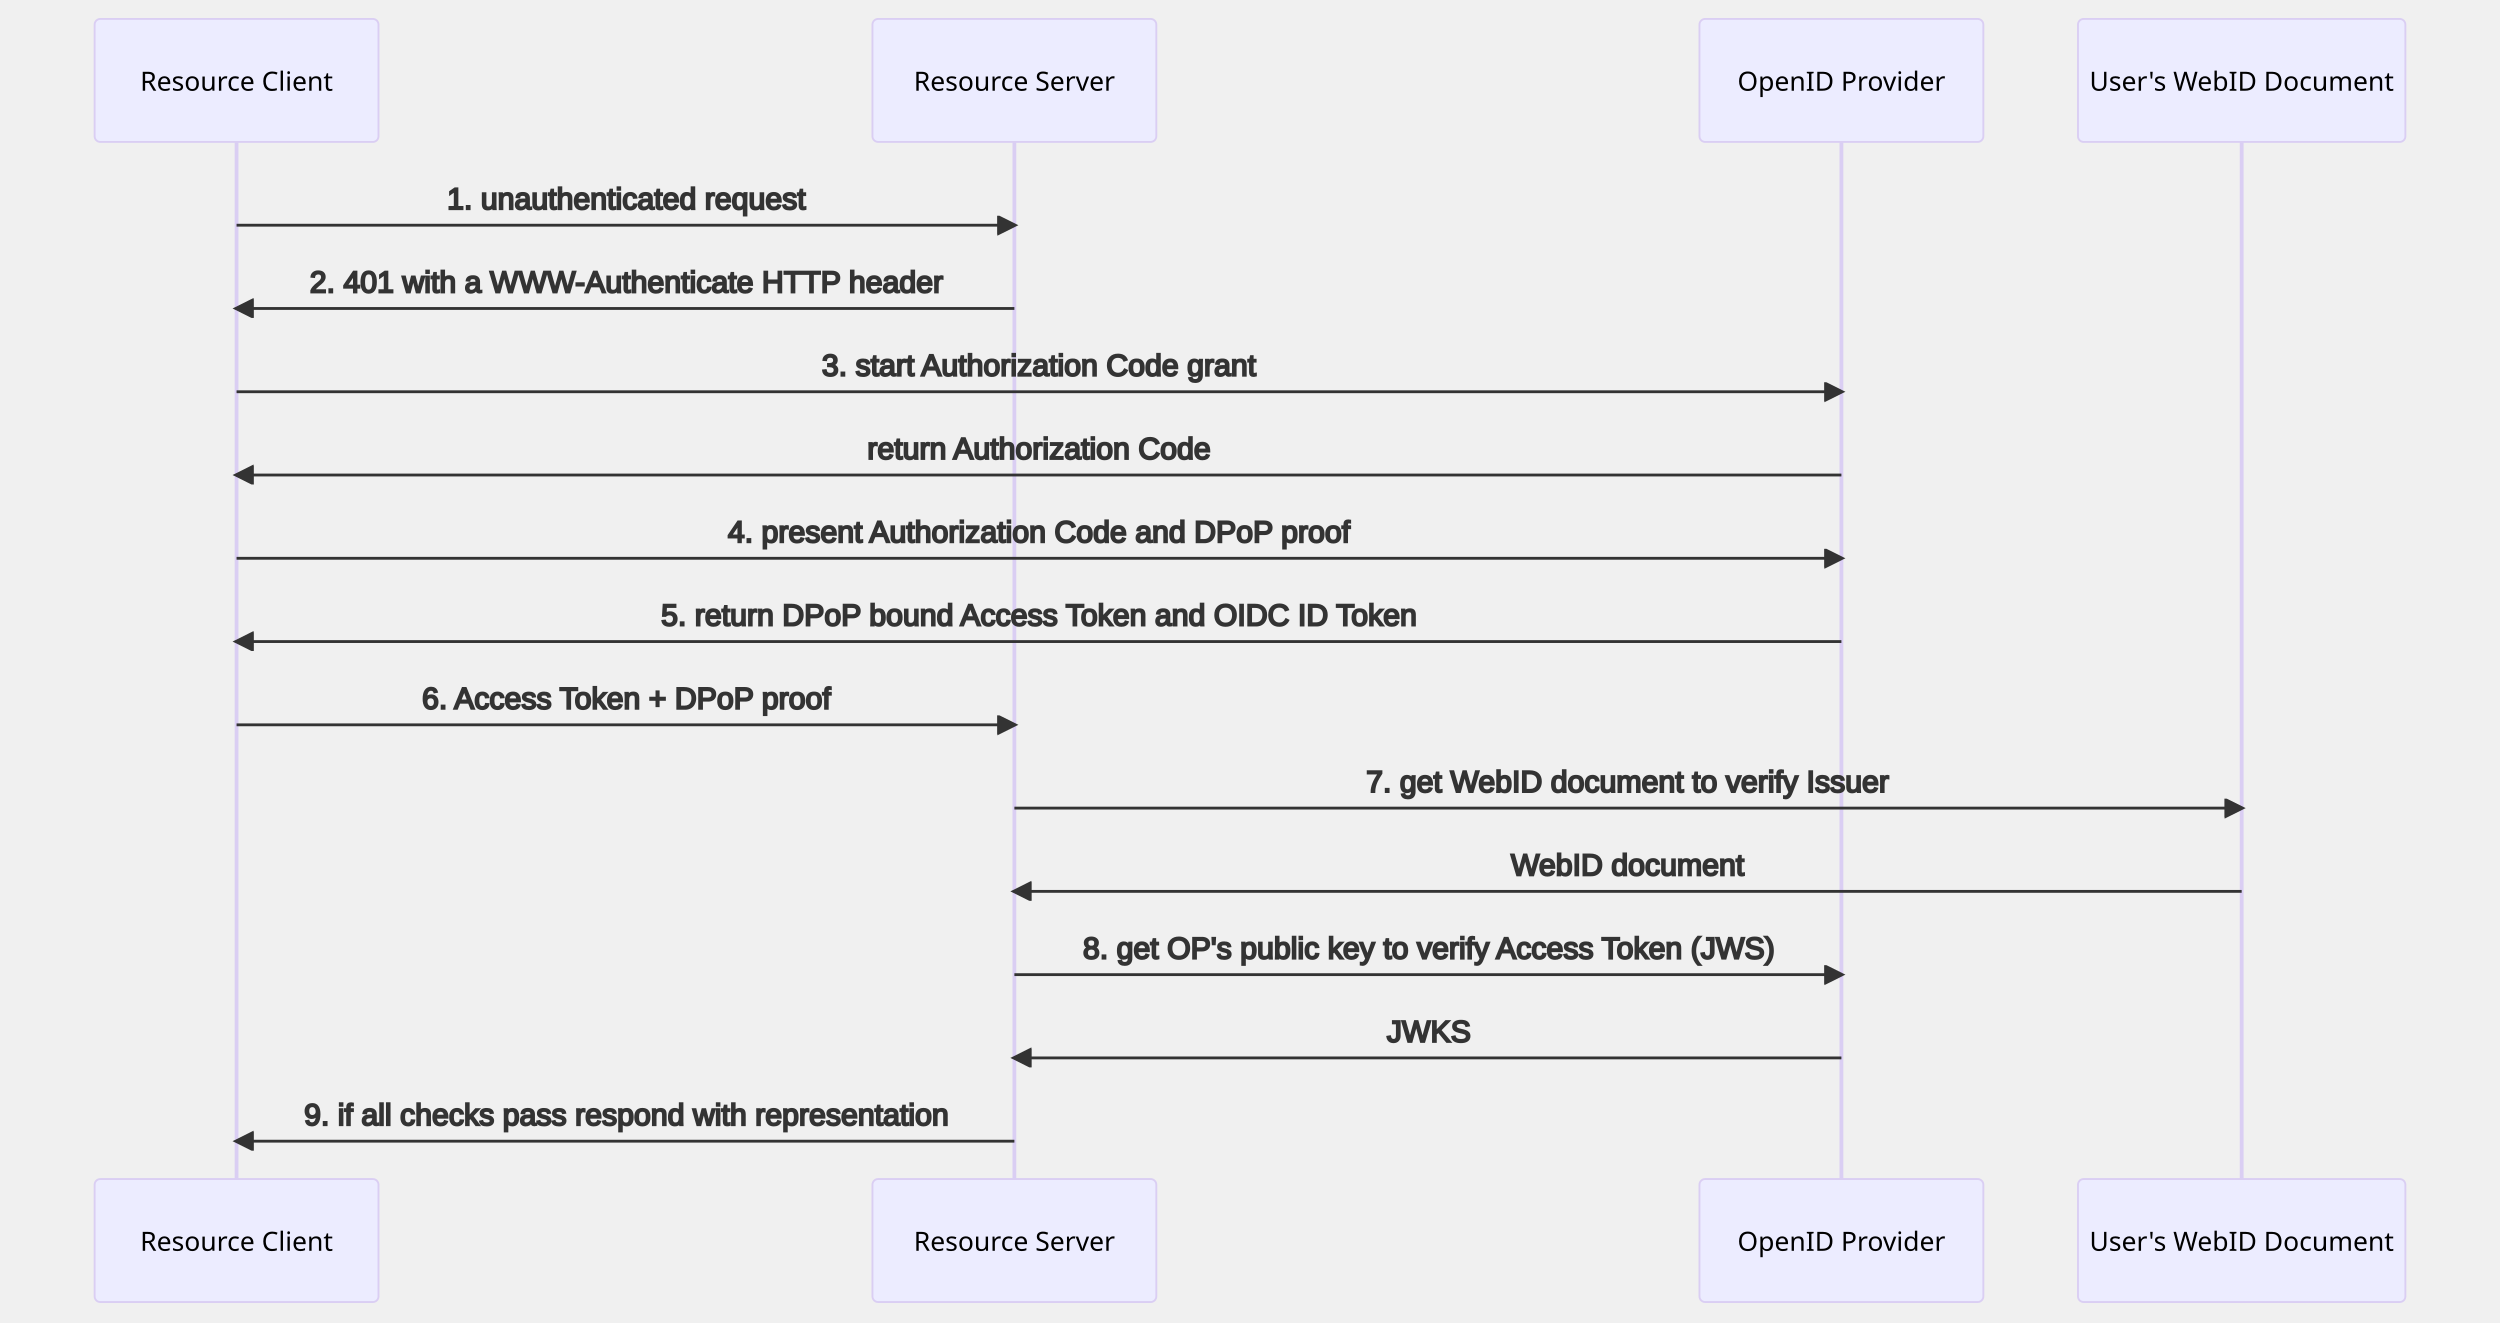
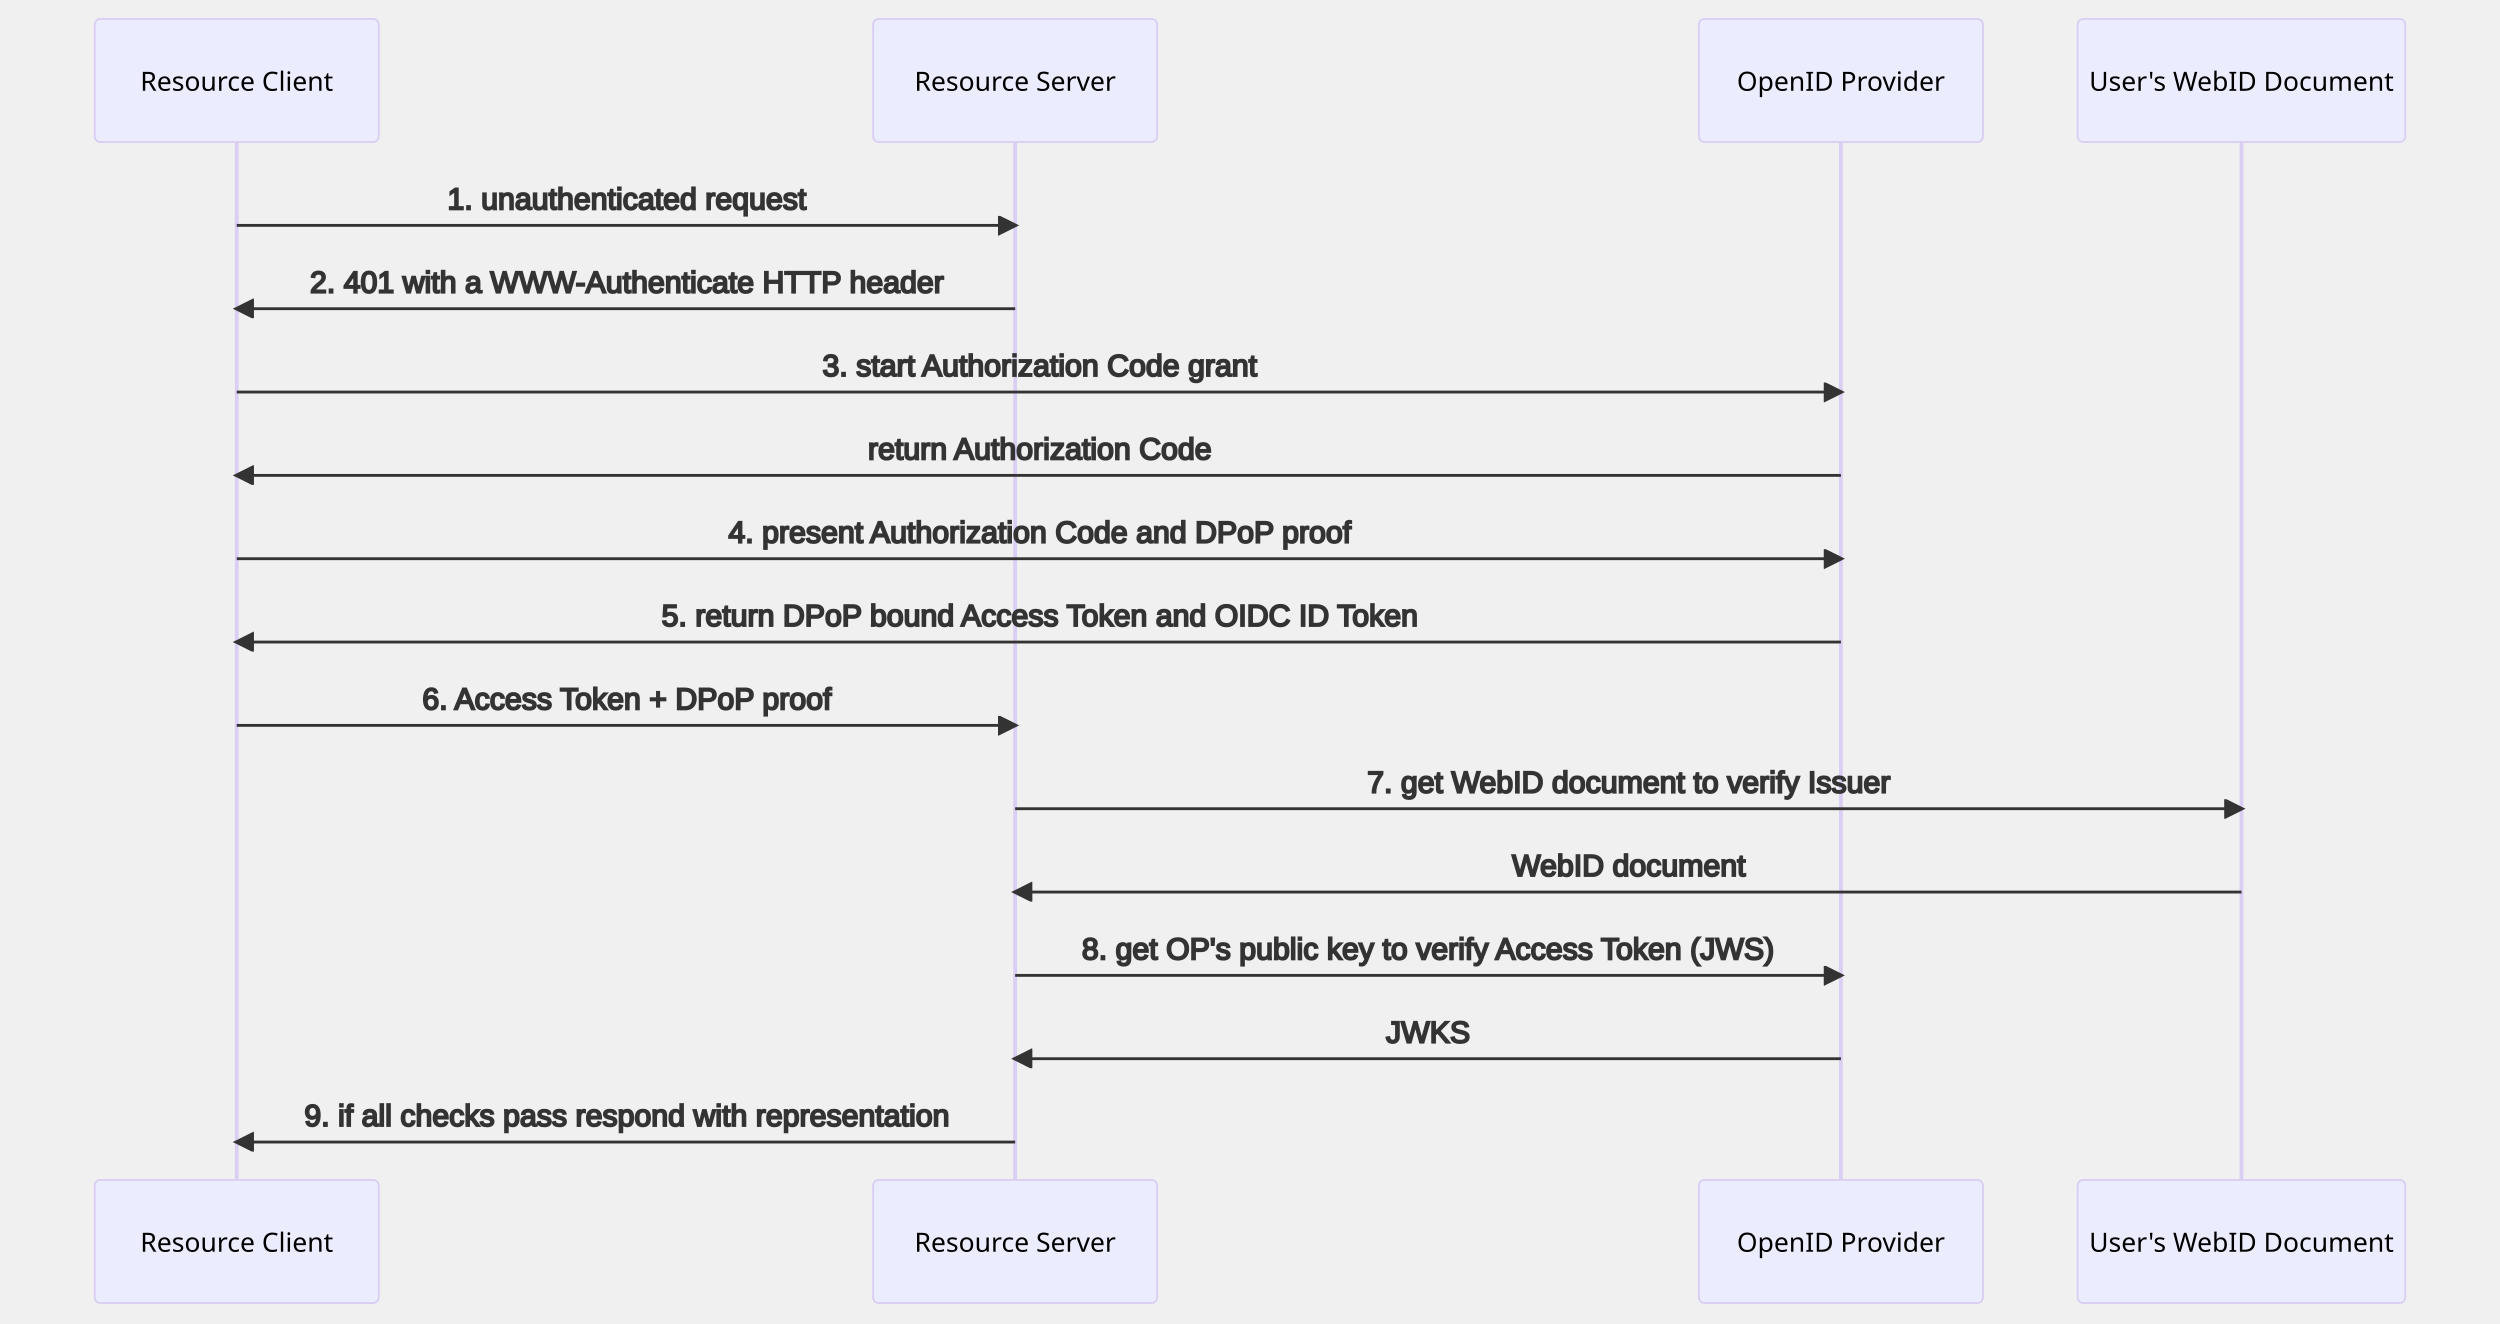
- <svg xmlns="http://www.w3.org/2000/svg" id="mermaid-1637247415786" width="100%" height="699" style="max-width: 1321px;" viewBox="-50 -10 1321 699">
-   <style>#mermaid-1637247415786 {font-family:"trebuchet ms",verdana,arial,sans-serif;font-size:16px;fill:#333;}#mermaid-1637247415786 .error-icon{fill:#552222;}#mermaid-1637247415786 .error-text{fill:#552222;stroke:#552222;}#mermaid-1637247415786 .edge-thickness-normal{stroke-width:2px;}#mermaid-1637247415786 .edge-thickness-thick{stroke-width:3.5px;}#mermaid-1637247415786 .edge-pattern-solid{stroke-dasharray:0;}#mermaid-1637247415786 .edge-pattern-dashed{stroke-dasharray:3;}#mermaid-1637247415786 .edge-pattern-dotted{stroke-dasharray:2;}#mermaid-1637247415786 .marker{fill:#333333;stroke:#333333;}#mermaid-1637247415786 .marker.cross{stroke:#333333;}#mermaid-1637247415786 svg{font-family:"trebuchet ms",verdana,arial,sans-serif;font-size:16px;}#mermaid-1637247415786 .actor{stroke:hsl(259.626, 59.777%, 87.902%);fill:#ECECFF;}#mermaid-1637247415786 text.actor&gt;tspan{fill:black;stroke:none;}#mermaid-1637247415786 .actor-line{stroke:grey;}#mermaid-1637247415786 .messageLine0{stroke-width:1.5;stroke-dasharray:none;stroke:#333;}#mermaid-1637247415786 .messageLine1{stroke-width:1.5;stroke-dasharray:2,2;stroke:#333;}#mermaid-1637247415786 #arrowhead path{fill:#333;stroke:#333;}#mermaid-1637247415786 .sequenceNumber{fill:white;}#mermaid-1637247415786 #sequencenumber{fill:#333;}#mermaid-1637247415786 #crosshead path{fill:#333;stroke:#333;}#mermaid-1637247415786 .messageText{fill:#333;stroke:#333;}#mermaid-1637247415786 .labelBox{stroke:hsl(259.626, 59.777%, 87.902%);fill:#ECECFF;}#mermaid-1637247415786 .labelText,#mermaid-1637247415786 .labelText&gt;tspan{fill:black;stroke:none;}#mermaid-1637247415786 .loopText,#mermaid-1637247415786 .loopText&gt;tspan{fill:black;stroke:none;}#mermaid-1637247415786 .loopLine{stroke-width:2px;stroke-dasharray:2,2;stroke:hsl(259.626, 59.777%, 87.902%);fill:hsl(259.626, 59.777%, 87.902%);}#mermaid-1637247415786 .note{stroke:#aaaa33;fill:#fff5ad;}#mermaid-1637247415786 .noteText,#mermaid-1637247415786 .noteText&gt;tspan{fill:black;stroke:none;}#mermaid-1637247415786 .activation0{fill:#f4f4f4;stroke:#666;}#mermaid-1637247415786 .activation1{fill:#f4f4f4;stroke:#666;}#mermaid-1637247415786 .activation2{fill:#f4f4f4;stroke:#666;}#mermaid-1637247415786 .actorPopupMenu{position:absolute;}#mermaid-1637247415786 .actorPopupMenuPanel{position:absolute;fill:#ECECFF;box-shadow:0px 8px 16px 0px rgba(0,0,0,0.2);filter:drop-shadow(3px 5px 2px rgb(0 0 0 / 0.4));}#mermaid-1637247415786 .actor-man line{stroke:hsl(259.626, 59.777%, 87.902%);fill:#ECECFF;}#mermaid-1637247415786 .actor-man circle,#mermaid-1637247415786 line{stroke:hsl(259.626, 59.777%, 87.902%);fill:#ECECFF;stroke-width:2px;}#mermaid-1637247415786 :root{--mermaid-font-family:"trebuchet ms",verdana,arial,sans-serif;}</style>
+ <svg xmlns="http://www.w3.org/2000/svg" id="mermaid-1639404311410" width="100%" height="699" style="max-width: 1320px;" viewBox="-50 -10 1320 699">
+   <style>#mermaid-1639404311410 {font-family:"trebuchet ms",verdana,arial,sans-serif;font-size:16px;fill:#333;}#mermaid-1639404311410 .error-icon{fill:#552222;}#mermaid-1639404311410 .error-text{fill:#552222;stroke:#552222;}#mermaid-1639404311410 .edge-thickness-normal{stroke-width:2px;}#mermaid-1639404311410 .edge-thickness-thick{stroke-width:3.5px;}#mermaid-1639404311410 .edge-pattern-solid{stroke-dasharray:0;}#mermaid-1639404311410 .edge-pattern-dashed{stroke-dasharray:3;}#mermaid-1639404311410 .edge-pattern-dotted{stroke-dasharray:2;}#mermaid-1639404311410 .marker{fill:#333333;stroke:#333333;}#mermaid-1639404311410 .marker.cross{stroke:#333333;}#mermaid-1639404311410 svg{font-family:"trebuchet ms",verdana,arial,sans-serif;font-size:16px;}#mermaid-1639404311410 .actor{stroke:hsl(259.626, 59.777%, 87.902%);fill:#ECECFF;}#mermaid-1639404311410 text.actor&gt;tspan{fill:black;stroke:none;}#mermaid-1639404311410 .actor-line{stroke:grey;}#mermaid-1639404311410 .messageLine0{stroke-width:1.5;stroke-dasharray:none;stroke:#333;}#mermaid-1639404311410 .messageLine1{stroke-width:1.5;stroke-dasharray:2,2;stroke:#333;}#mermaid-1639404311410 #arrowhead path{fill:#333;stroke:#333;}#mermaid-1639404311410 .sequenceNumber{fill:white;}#mermaid-1639404311410 #sequencenumber{fill:#333;}#mermaid-1639404311410 #crosshead path{fill:#333;stroke:#333;}#mermaid-1639404311410 .messageText{fill:#333;stroke:#333;}#mermaid-1639404311410 .labelBox{stroke:hsl(259.626, 59.777%, 87.902%);fill:#ECECFF;}#mermaid-1639404311410 .labelText,#mermaid-1639404311410 .labelText&gt;tspan{fill:black;stroke:none;}#mermaid-1639404311410 .loopText,#mermaid-1639404311410 .loopText&gt;tspan{fill:black;stroke:none;}#mermaid-1639404311410 .loopLine{stroke-width:2px;stroke-dasharray:2,2;stroke:hsl(259.626, 59.777%, 87.902%);fill:hsl(259.626, 59.777%, 87.902%);}#mermaid-1639404311410 .note{stroke:#aaaa33;fill:#fff5ad;}#mermaid-1639404311410 .noteText,#mermaid-1639404311410 .noteText&gt;tspan{fill:black;stroke:none;}#mermaid-1639404311410 .activation0{fill:#f4f4f4;stroke:#666;}#mermaid-1639404311410 .activation1{fill:#f4f4f4;stroke:#666;}#mermaid-1639404311410 .activation2{fill:#f4f4f4;stroke:#666;}#mermaid-1639404311410 .actorPopupMenu{position:absolute;}#mermaid-1639404311410 .actorPopupMenuPanel{position:absolute;fill:#ECECFF;box-shadow:0px 8px 16px 0px rgba(0,0,0,0.2);filter:drop-shadow(3px 5px 2px rgb(0 0 0 / 0.4));}#mermaid-1639404311410 .actor-man line{stroke:hsl(259.626, 59.777%, 87.902%);fill:#ECECFF;}#mermaid-1639404311410 .actor-man circle,#mermaid-1639404311410 line{stroke:hsl(259.626, 59.777%, 87.902%);fill:#ECECFF;stroke-width:2px;}#mermaid-1639404311410 :root{--mermaid-font-family:"trebuchet ms",verdana,arial,sans-serif;}</style>
  <g />
  <defs>
    <symbol id="computer" width="24" height="24">
      <path transform="scale(.5)" d="M2 2v13h20v-13h-20zm18 11h-16v-9h16v9zm-10.228 6l.466-1h3.524l.467 1h-4.457zm14.228 3h-24l2-6h2.104l-1.33 4h18.45l-1.297-4h2.073l2 6zm-5-10h-14v-7h14v7z" />
    </symbol>
  </defs>
  <defs>
    <symbol id="database" fill-rule="evenodd" clip-rule="evenodd">
      <path transform="scale(.5)" d="M12.258.001l.256.004.255.005.253.008.251.01.249.012.247.015.246.016.242.019.241.02.239.023.236.024.233.027.231.028.229.031.225.032.223.034.22.036.217.038.214.04.211.041.208.043.205.045.201.046.198.048.194.05.191.051.187.053.183.054.18.056.175.057.172.059.168.06.163.061.16.063.155.064.15.066.074.033.073.033.071.034.07.034.069.035.068.035.067.035.066.035.064.036.064.036.062.036.06.036.06.037.058.037.058.037.055.038.055.038.053.038.052.038.051.039.05.039.048.039.047.039.045.04.044.04.043.04.041.04.04.041.039.041.037.041.036.041.034.041.033.042.032.042.03.042.029.042.027.042.026.043.024.043.023.043.021.043.02.043.018.044.017.043.015.044.013.044.012.044.011.045.009.044.007.045.006.045.004.045.002.045.001.045v17l-.001.045-.002.045-.004.045-.006.045-.007.045-.009.044-.011.045-.012.044-.013.044-.015.044-.017.043-.018.044-.02.043-.021.043-.023.043-.024.043-.026.043-.027.042-.029.042-.03.042-.032.042-.033.042-.034.041-.036.041-.037.041-.039.041-.04.041-.041.04-.043.04-.044.04-.045.04-.047.039-.048.039-.05.039-.051.039-.052.038-.053.038-.055.038-.055.038-.058.037-.058.037-.06.037-.06.036-.062.036-.064.036-.064.036-.066.035-.067.035-.068.035-.069.035-.07.034-.071.034-.073.033-.074.033-.15.066-.155.064-.16.063-.163.061-.168.06-.172.059-.175.057-.18.056-.183.054-.187.053-.191.051-.194.05-.198.048-.201.046-.205.045-.208.043-.211.041-.214.04-.217.038-.22.036-.223.034-.225.032-.229.031-.231.028-.233.027-.236.024-.239.023-.241.02-.242.019-.246.016-.247.015-.249.012-.251.01-.253.008-.255.005-.256.004-.258.001-.258-.001-.256-.004-.255-.005-.253-.008-.251-.01-.249-.012-.247-.015-.245-.016-.243-.019-.241-.02-.238-.023-.236-.024-.234-.027-.231-.028-.228-.031-.226-.032-.223-.034-.22-.036-.217-.038-.214-.04-.211-.041-.208-.043-.204-.045-.201-.046-.198-.048-.195-.05-.19-.051-.187-.053-.184-.054-.179-.056-.176-.057-.172-.059-.167-.06-.164-.061-.159-.063-.155-.064-.151-.066-.074-.033-.072-.033-.072-.034-.07-.034-.069-.035-.068-.035-.067-.035-.066-.035-.064-.036-.063-.036-.062-.036-.061-.036-.06-.037-.058-.037-.057-.037-.056-.038-.055-.038-.053-.038-.052-.038-.051-.039-.049-.039-.049-.039-.046-.039-.046-.04-.044-.04-.043-.04-.041-.04-.04-.041-.039-.041-.037-.041-.036-.041-.034-.041-.033-.042-.032-.042-.03-.042-.029-.042-.027-.042-.026-.043-.024-.043-.023-.043-.021-.043-.02-.043-.018-.044-.017-.043-.015-.044-.013-.044-.012-.044-.011-.045-.009-.044-.007-.045-.006-.045-.004-.045-.002-.045-.001-.045v-17l.001-.045.002-.045.004-.045.006-.045.007-.045.009-.044.011-.045.012-.044.013-.044.015-.044.017-.043.018-.044.02-.043.021-.043.023-.043.024-.043.026-.043.027-.042.029-.042.03-.042.032-.042.033-.042.034-.041.036-.041.037-.041.039-.041.04-.041.041-.04.043-.04.044-.04.046-.04.046-.039.049-.039.049-.039.051-.039.052-.038.053-.038.055-.038.056-.038.057-.037.058-.037.06-.037.061-.036.062-.036.063-.036.064-.036.066-.035.067-.035.068-.035.069-.035.07-.034.072-.034.072-.033.074-.033.151-.066.155-.064.159-.063.164-.061.167-.06.172-.059.176-.057.179-.056.184-.054.187-.053.19-.051.195-.05.198-.048.201-.046.204-.045.208-.043.211-.041.214-.04.217-.038.22-.036.223-.034.226-.032.228-.031.231-.028.234-.027.236-.024.238-.023.241-.02.243-.019.245-.016.247-.015.249-.012.251-.01.253-.008.255-.005.256-.004.258-.001.258.001zm-9.258 20.499v.01l.001.021.003.021.004.022.005.021.006.022.007.022.009.023.01.022.011.023.012.023.013.023.015.023.016.024.017.023.018.024.019.024.021.024.022.025.023.024.024.025.052.049.056.05.061.051.066.051.07.051.075.051.079.052.084.052.088.052.092.052.097.052.102.051.105.052.11.052.114.051.119.051.123.051.127.05.131.05.135.05.139.048.144.049.147.047.152.047.155.047.16.045.163.045.167.043.171.043.176.041.178.041.183.039.187.039.19.037.194.035.197.035.202.033.204.031.209.03.212.029.216.027.219.025.222.024.226.021.23.02.233.018.236.016.24.015.243.012.246.01.249.008.253.005.256.004.259.001.26-.001.257-.004.254-.005.25-.008.247-.011.244-.012.241-.014.237-.016.233-.018.231-.021.226-.021.224-.024.22-.026.216-.027.212-.028.21-.031.205-.031.202-.034.198-.034.194-.036.191-.037.187-.039.183-.04.179-.04.175-.042.172-.043.168-.044.163-.045.16-.046.155-.046.152-.047.148-.048.143-.049.139-.049.136-.05.131-.05.126-.05.123-.051.118-.052.114-.051.11-.052.106-.052.101-.052.096-.052.092-.052.088-.053.083-.051.079-.052.074-.052.07-.051.065-.051.06-.051.056-.05.051-.05.023-.024.023-.025.021-.024.02-.024.019-.024.018-.024.017-.024.015-.023.014-.024.013-.023.012-.023.01-.023.01-.022.008-.022.006-.022.006-.022.004-.022.004-.021.001-.021.001-.021v-4.127l-.077.055-.08.053-.083.054-.085.053-.087.052-.09.052-.093.051-.095.05-.097.05-.1.049-.102.049-.105.048-.106.047-.109.047-.111.046-.114.045-.115.045-.118.044-.12.043-.122.042-.124.042-.126.041-.128.04-.13.04-.132.038-.134.038-.135.037-.138.037-.139.035-.142.035-.143.034-.144.033-.147.032-.148.031-.15.03-.151.03-.153.029-.154.027-.156.027-.158.026-.159.025-.161.024-.162.023-.163.022-.165.021-.166.02-.167.019-.169.018-.169.017-.171.016-.173.015-.173.014-.175.013-.175.012-.177.011-.178.01-.179.008-.179.008-.181.006-.182.005-.182.004-.184.003-.184.002h-.37l-.184-.002-.184-.003-.182-.004-.182-.005-.181-.006-.179-.008-.179-.008-.178-.01-.176-.011-.176-.012-.175-.013-.173-.014-.172-.015-.171-.016-.17-.017-.169-.018-.167-.019-.166-.02-.165-.021-.163-.022-.162-.023-.161-.024-.159-.025-.157-.026-.156-.027-.155-.027-.153-.029-.151-.03-.15-.03-.148-.031-.146-.032-.145-.033-.143-.034-.141-.035-.14-.035-.137-.037-.136-.037-.134-.038-.132-.038-.13-.04-.128-.04-.126-.041-.124-.042-.122-.042-.12-.044-.117-.043-.116-.045-.113-.045-.112-.046-.109-.047-.106-.047-.105-.048-.102-.049-.1-.049-.097-.05-.095-.05-.093-.052-.09-.051-.087-.052-.085-.053-.083-.054-.08-.054-.077-.054v4.127zm0-5.654v.011l.001.021.003.021.004.021.005.022.006.022.007.022.009.022.01.022.011.023.012.023.013.023.015.024.016.023.017.024.018.024.019.024.021.024.022.024.023.025.024.024.052.05.056.05.061.05.066.051.07.051.075.052.079.051.084.052.088.052.092.052.097.052.102.052.105.052.11.051.114.051.119.052.123.05.127.051.131.05.135.049.139.049.144.048.147.048.152.047.155.046.16.045.163.045.167.044.171.042.176.042.178.04.183.04.187.038.19.037.194.036.197.034.202.033.204.032.209.03.212.028.216.027.219.025.222.024.226.022.23.02.233.018.236.016.24.014.243.012.246.01.249.008.253.006.256.003.259.001.26-.001.257-.003.254-.006.25-.008.247-.01.244-.012.241-.015.237-.016.233-.018.231-.02.226-.022.224-.024.22-.025.216-.027.212-.029.21-.03.205-.032.202-.033.198-.035.194-.036.191-.037.187-.039.183-.039.179-.041.175-.042.172-.043.168-.044.163-.045.16-.045.155-.047.152-.047.148-.048.143-.048.139-.05.136-.049.131-.05.126-.051.123-.051.118-.051.114-.052.11-.052.106-.052.101-.052.096-.052.092-.052.088-.052.083-.052.079-.052.074-.051.07-.052.065-.051.06-.05.056-.051.051-.049.023-.025.023-.024.021-.025.02-.024.019-.024.018-.024.017-.024.015-.023.014-.023.013-.024.012-.022.01-.023.01-.023.008-.022.006-.022.006-.022.004-.021.004-.022.001-.021.001-.021v-4.139l-.077.054-.08.054-.083.054-.085.052-.087.053-.09.051-.093.051-.095.051-.097.05-.1.049-.102.049-.105.048-.106.047-.109.047-.111.046-.114.045-.115.044-.118.044-.12.044-.122.042-.124.042-.126.041-.128.04-.13.039-.132.039-.134.038-.135.037-.138.036-.139.036-.142.035-.143.033-.144.033-.147.033-.148.031-.15.03-.151.03-.153.028-.154.028-.156.027-.158.026-.159.025-.161.024-.162.023-.163.022-.165.021-.166.02-.167.019-.169.018-.169.017-.171.016-.173.015-.173.014-.175.013-.175.012-.177.011-.178.009-.179.009-.179.007-.181.007-.182.005-.182.004-.184.003-.184.002h-.37l-.184-.002-.184-.003-.182-.004-.182-.005-.181-.007-.179-.007-.179-.009-.178-.009-.176-.011-.176-.012-.175-.013-.173-.014-.172-.015-.171-.016-.17-.017-.169-.018-.167-.019-.166-.02-.165-.021-.163-.022-.162-.023-.161-.024-.159-.025-.157-.026-.156-.027-.155-.028-.153-.028-.151-.03-.15-.03-.148-.031-.146-.033-.145-.033-.143-.033-.141-.035-.14-.036-.137-.036-.136-.037-.134-.038-.132-.039-.13-.039-.128-.04-.126-.041-.124-.042-.122-.043-.12-.043-.117-.044-.116-.044-.113-.046-.112-.046-.109-.046-.106-.047-.105-.048-.102-.049-.1-.049-.097-.05-.095-.051-.093-.051-.09-.051-.087-.053-.085-.052-.083-.054-.08-.054-.077-.054v4.139zm0-5.666v.011l.001.02.003.022.004.021.005.022.006.021.007.022.009.023.01.022.011.023.012.023.013.023.015.023.016.024.017.024.018.023.019.024.021.025.022.024.023.024.024.025.052.05.056.05.061.05.066.051.07.051.075.052.079.051.084.052.088.052.092.052.097.052.102.052.105.051.11.052.114.051.119.051.123.051.127.05.131.05.135.05.139.049.144.048.147.048.152.047.155.046.16.045.163.045.167.043.171.043.176.042.178.04.183.04.187.038.19.037.194.036.197.034.202.033.204.032.209.03.212.028.216.027.219.025.222.024.226.021.23.02.233.018.236.017.24.014.243.012.246.01.249.008.253.006.256.003.259.001.26-.001.257-.003.254-.006.25-.008.247-.01.244-.013.241-.014.237-.016.233-.018.231-.02.226-.022.224-.024.22-.025.216-.027.212-.029.21-.03.205-.032.202-.033.198-.035.194-.036.191-.037.187-.039.183-.039.179-.041.175-.042.172-.043.168-.044.163-.045.16-.045.155-.047.152-.047.148-.048.143-.049.139-.049.136-.049.131-.051.126-.05.123-.051.118-.052.114-.051.11-.052.106-.052.101-.052.096-.052.092-.052.088-.052.083-.052.079-.052.074-.052.07-.051.065-.051.06-.051.056-.05.051-.049.023-.025.023-.025.021-.024.02-.024.019-.024.018-.024.017-.024.015-.023.014-.024.013-.023.012-.023.01-.022.01-.023.008-.022.006-.022.006-.022.004-.022.004-.021.001-.021.001-.021v-4.153l-.077.054-.08.054-.083.053-.085.053-.087.053-.09.051-.093.051-.095.051-.097.05-.1.049-.102.048-.105.048-.106.048-.109.046-.111.046-.114.046-.115.044-.118.044-.12.043-.122.043-.124.042-.126.041-.128.04-.13.039-.132.039-.134.038-.135.037-.138.036-.139.036-.142.034-.143.034-.144.033-.147.032-.148.032-.15.03-.151.03-.153.028-.154.028-.156.027-.158.026-.159.024-.161.024-.162.023-.163.023-.165.021-.166.02-.167.019-.169.018-.169.017-.171.016-.173.015-.173.014-.175.013-.175.012-.177.01-.178.01-.179.009-.179.007-.181.006-.182.006-.182.004-.184.003-.184.001-.185.001-.185-.001-.184-.001-.184-.003-.182-.004-.182-.006-.181-.006-.179-.007-.179-.009-.178-.01-.176-.01-.176-.012-.175-.013-.173-.014-.172-.015-.171-.016-.17-.017-.169-.018-.167-.019-.166-.02-.165-.021-.163-.023-.162-.023-.161-.024-.159-.024-.157-.026-.156-.027-.155-.028-.153-.028-.151-.03-.15-.03-.148-.032-.146-.032-.145-.033-.143-.034-.141-.034-.14-.036-.137-.036-.136-.037-.134-.038-.132-.039-.13-.039-.128-.041-.126-.041-.124-.041-.122-.043-.12-.043-.117-.044-.116-.044-.113-.046-.112-.046-.109-.046-.106-.048-.105-.048-.102-.048-.1-.05-.097-.049-.095-.051-.093-.051-.09-.052-.087-.052-.085-.053-.083-.053-.08-.054-.077-.054v4.153zm8.74-8.179l-.257.004-.254.005-.25.008-.247.011-.244.012-.241.014-.237.016-.233.018-.231.021-.226.022-.224.023-.22.026-.216.027-.212.028-.21.031-.205.032-.202.033-.198.034-.194.036-.191.038-.187.038-.183.04-.179.041-.175.042-.172.043-.168.043-.163.045-.16.046-.155.046-.152.048-.148.048-.143.048-.139.049-.136.05-.131.05-.126.051-.123.051-.118.051-.114.052-.11.052-.106.052-.101.052-.096.052-.092.052-.088.052-.083.052-.079.052-.074.051-.07.052-.065.051-.06.05-.056.05-.051.05-.023.025-.023.024-.021.024-.02.025-.019.024-.018.024-.017.023-.015.024-.014.023-.013.023-.012.023-.01.023-.01.022-.008.022-.006.023-.006.021-.004.022-.004.021-.001.021-.001.021.001.021.001.021.004.021.004.022.006.021.006.023.008.022.01.022.01.023.012.023.013.023.014.023.015.024.017.023.018.024.019.024.02.025.021.024.023.024.023.025.051.05.056.05.06.05.065.051.07.052.074.051.079.052.083.052.088.052.092.052.096.052.101.052.106.052.11.052.114.052.118.051.123.051.126.051.131.05.136.05.139.049.143.048.148.048.152.048.155.046.16.046.163.045.168.043.172.043.175.042.179.041.183.04.187.038.191.038.194.036.198.034.202.033.205.032.21.031.212.028.216.027.22.026.224.023.226.022.231.021.233.018.237.016.241.014.244.012.247.011.25.008.254.005.257.004.26.001.26-.001.257-.004.254-.005.25-.008.247-.011.244-.012.241-.014.237-.016.233-.018.231-.021.226-.022.224-.023.22-.026.216-.027.212-.028.21-.031.205-.032.202-.033.198-.034.194-.036.191-.038.187-.038.183-.04.179-.041.175-.042.172-.043.168-.043.163-.045.16-.046.155-.046.152-.048.148-.048.143-.048.139-.049.136-.05.131-.05.126-.051.123-.051.118-.051.114-.052.11-.052.106-.052.101-.052.096-.052.092-.052.088-.052.083-.052.079-.052.074-.051.07-.052.065-.051.06-.05.056-.05.051-.05.023-.025.023-.024.021-.024.02-.025.019-.024.018-.024.017-.023.015-.024.014-.023.013-.023.012-.023.01-.023.01-.022.008-.022.006-.023.006-.021.004-.022.004-.021.001-.021.001-.021-.001-.021-.001-.021-.004-.021-.004-.022-.006-.021-.006-.023-.008-.022-.01-.022-.01-.023-.012-.023-.013-.023-.014-.023-.015-.024-.017-.023-.018-.024-.019-.024-.02-.025-.021-.024-.023-.024-.023-.025-.051-.05-.056-.05-.06-.05-.065-.051-.07-.052-.074-.051-.079-.052-.083-.052-.088-.052-.092-.052-.096-.052-.101-.052-.106-.052-.11-.052-.114-.052-.118-.051-.123-.051-.126-.051-.131-.05-.136-.05-.139-.049-.143-.048-.148-.048-.152-.048-.155-.046-.16-.046-.163-.045-.168-.043-.172-.043-.175-.042-.179-.041-.183-.04-.187-.038-.191-.038-.194-.036-.198-.034-.202-.033-.205-.032-.21-.031-.212-.028-.216-.027-.22-.026-.224-.023-.226-.022-.231-.021-.233-.018-.237-.016-.241-.014-.244-.012-.247-.011-.25-.008-.254-.005-.257-.004-.26-.001-.26.001z" />
    </symbol>
  </defs>
  <defs>
    <symbol id="clock" width="24" height="24">
      <path transform="scale(.5)" d="M12 2c5.514 0 10 4.486 10 10s-4.486 10-10 10-10-4.486-10-10 4.486-10 10-10zm0-2c-6.627 0-12 5.373-12 12s5.373 12 12 12 12-5.373 12-12-5.373-12-12-12zm5.848 12.459c.202.038.202.333.001.372-1.907.361-6.045 1.111-6.547 1.111-.719 0-1.301-.582-1.301-1.301 0-.512.77-5.447 1.125-7.445.034-.192.312-.181.343.014l.985 6.238 5.394 1.011z" />
    </symbol>
  </defs>
  <g>
    <line id="actor0" x1="75" y1="5" x2="75" y2="633" class="200" stroke-width="0.5px" stroke="#999" />
    <g id="root-0">
      <rect x="0" y="0" fill="#eaeaea" stroke="#666" width="150" height="65" rx="3" ry="3" class="actor" />
-       <text x="75" y="32.5" dominant-baseline="central" alignment-baseline="central" class="actor" style="text-anchor: middle; font-size: 14px; font-weight: 400; font-family: Open-Sans, sans-serif;">
+       <text x="75" y="32.5" dominant-baseline="central" alignment-baseline="central" class="actor" style="text-anchor: middle; font-size: 14px; font-weight: 400; font-family: Open-Sans, &quot;sans-serif&quot;;">
        <tspan x="75" dy="0">Resource Client</tspan>
      </text>
    </g>
  </g>
  <g>
    <line id="actor1" x1="486" y1="5" x2="486" y2="633" class="200" stroke-width="0.5px" stroke="#999" />
    <g id="root-1">
      <rect x="411" y="0" fill="#eaeaea" stroke="#666" width="150" height="65" rx="3" ry="3" class="actor" />
-       <text x="486" y="32.5" dominant-baseline="central" alignment-baseline="central" class="actor" style="text-anchor: middle; font-size: 14px; font-weight: 400; font-family: Open-Sans, sans-serif;">
+       <text x="486" y="32.5" dominant-baseline="central" alignment-baseline="central" class="actor" style="text-anchor: middle; font-size: 14px; font-weight: 400; font-family: Open-Sans, &quot;sans-serif&quot;;">
        <tspan x="486" dy="0">Resource Server</tspan>
      </text>
    </g>
  </g>
  <g>
-     <line id="actor2" x1="923" y1="5" x2="923" y2="633" class="200" stroke-width="0.5px" stroke="#999" />
+     <line id="actor2" x1="922" y1="5" x2="922" y2="633" class="200" stroke-width="0.5px" stroke="#999" />
    <g id="root-2">
-       <rect x="848" y="0" fill="#eaeaea" stroke="#666" width="150" height="65" rx="3" ry="3" class="actor" />
-       <text x="923" y="32.5" dominant-baseline="central" alignment-baseline="central" class="actor" style="text-anchor: middle; font-size: 14px; font-weight: 400; font-family: Open-Sans, sans-serif;">
-         <tspan x="923" dy="0">OpenID Provider</tspan>
+       <rect x="847" y="0" fill="#eaeaea" stroke="#666" width="150" height="65" rx="3" ry="3" class="actor" />
+       <text x="922" y="32.5" dominant-baseline="central" alignment-baseline="central" class="actor" style="text-anchor: middle; font-size: 14px; font-weight: 400; font-family: Open-Sans, &quot;sans-serif&quot;;">
+         <tspan x="922" dy="0">OpenID Provider</tspan>
      </text>
    </g>
  </g>
  <g>
-     <line id="actor3" x1="1134.5" y1="5" x2="1134.5" y2="633" class="200" stroke-width="0.5px" stroke="#999" />
+     <line id="actor3" x1="1133.5" y1="5" x2="1133.5" y2="633" class="200" stroke-width="0.5px" stroke="#999" />
    <g id="root-3">
-       <rect x="1048" y="0" fill="#eaeaea" stroke="#666" width="173" height="65" rx="3" ry="3" class="actor" />
-       <text x="1134.5" y="32.5" dominant-baseline="central" alignment-baseline="central" class="actor" style="text-anchor: middle; font-size: 14px; font-weight: 400; font-family: Open-Sans, sans-serif;">
-         <tspan x="1134.5" dy="0">User's WebID Document</tspan>
+       <rect x="1047" y="0" fill="#eaeaea" stroke="#666" width="173" height="65" rx="3" ry="3" class="actor" />
+       <text x="1133.5" y="32.5" dominant-baseline="central" alignment-baseline="central" class="actor" style="text-anchor: middle; font-size: 14px; font-weight: 400; font-family: Open-Sans, &quot;sans-serif&quot;;">
+         <tspan x="1133.5" dy="0">User's WebID Document</tspan>
      </text>
    </g>
  </g>
  <defs>
    <marker id="arrowhead" refX="9" refY="5" markerUnits="userSpaceOnUse" markerWidth="12" markerHeight="12" orient="auto">
      <path d="M 0 0 L 10 5 L 0 10 z" />
    </marker>
  </defs>
  <defs>
    <marker id="crosshead" markerWidth="15" markerHeight="8" orient="auto" refX="16" refY="4">
      <path fill="black" stroke="#000000" stroke-width="1px" d="M 9,2 V 6 L16,4 Z" style="stroke-dasharray: 0, 0;" />
      <path fill="none" stroke="#000000" stroke-width="1px" d="M 0,1 L 6,7 M 6,1 L 0,7" style="stroke-dasharray: 0, 0;" />
    </marker>
  </defs>
  <defs>
    <marker id="filled-head" refX="18" refY="7" markerWidth="20" markerHeight="28" orient="auto">
      <path d="M 18,7 L9,13 L14,7 L9,1 Z" />
    </marker>
  </defs>
  <defs>
    <marker id="sequencenumber" refX="15" refY="15" markerWidth="60" markerHeight="40" orient="auto">
      <circle cx="15" cy="15" r="6" />
    </marker>
  </defs>
  <text x="281" y="80" text-anchor="middle" dominant-baseline="middle" alignment-baseline="middle" class="messageText" dy="1em" style="font-family: &quot;trebuchet ms&quot;, verdana, arial, sans-serif; font-size: 16px; font-weight: 400;">1. unauthenticated request</text>
  <line x1="75" y1="109" x2="486" y2="109" class="messageLine0" stroke-width="2" stroke="none" marker-end="url(#arrowhead)" style="fill: none;" />
  <text x="281" y="124" text-anchor="middle" dominant-baseline="middle" alignment-baseline="middle" class="messageText" dy="1em" style="font-family: &quot;trebuchet ms&quot;, verdana, arial, sans-serif; font-size: 16px; font-weight: 400;">2. 401 with a WWW-Authenticate HTTP header</text>
  <line x1="486" y1="153" x2="75" y2="153" class="messageLine0" stroke-width="2" stroke="none" marker-end="url(#arrowhead)" style="fill: none;" />
  <text x="499" y="168" text-anchor="middle" dominant-baseline="middle" alignment-baseline="middle" class="messageText" dy="1em" style="font-family: &quot;trebuchet ms&quot;, verdana, arial, sans-serif; font-size: 16px; font-weight: 400;">3. start Authorization Code grant</text>
-   <line x1="75" y1="197" x2="923" y2="197" class="messageLine0" stroke-width="2" stroke="none" marker-end="url(#arrowhead)" style="fill: none;" />
+   <line x1="75" y1="197" x2="922" y2="197" class="messageLine0" stroke-width="2" stroke="none" marker-end="url(#arrowhead)" style="fill: none;" />
  <text x="499" y="212" text-anchor="middle" dominant-baseline="middle" alignment-baseline="middle" class="messageText" dy="1em" style="font-family: &quot;trebuchet ms&quot;, verdana, arial, sans-serif; font-size: 16px; font-weight: 400;">return Authorization Code</text>
-   <line x1="923" y1="241" x2="75" y2="241" class="messageLine0" stroke-width="2" stroke="none" marker-end="url(#arrowhead)" style="fill: none;" />
+   <line x1="922" y1="241" x2="75" y2="241" class="messageLine0" stroke-width="2" stroke="none" marker-end="url(#arrowhead)" style="fill: none;" />
  <text x="499" y="256" text-anchor="middle" dominant-baseline="middle" alignment-baseline="middle" class="messageText" dy="1em" style="font-family: &quot;trebuchet ms&quot;, verdana, arial, sans-serif; font-size: 16px; font-weight: 400;">4. present Authorization Code and DPoP proof</text>
-   <line x1="75" y1="285" x2="923" y2="285" class="messageLine0" stroke-width="2" stroke="none" marker-end="url(#arrowhead)" style="fill: none;" />
+   <line x1="75" y1="285" x2="922" y2="285" class="messageLine0" stroke-width="2" stroke="none" marker-end="url(#arrowhead)" style="fill: none;" />
  <text x="499" y="300" text-anchor="middle" dominant-baseline="middle" alignment-baseline="middle" class="messageText" dy="1em" style="font-family: &quot;trebuchet ms&quot;, verdana, arial, sans-serif; font-size: 16px; font-weight: 400;">5. return DPoP bound Access Token and OIDC ID Token</text>
-   <line x1="923" y1="329" x2="75" y2="329" class="messageLine0" stroke-width="2" stroke="none" marker-end="url(#arrowhead)" style="fill: none;" />
+   <line x1="922" y1="329" x2="75" y2="329" class="messageLine0" stroke-width="2" stroke="none" marker-end="url(#arrowhead)" style="fill: none;" />
  <text x="281" y="344" text-anchor="middle" dominant-baseline="middle" alignment-baseline="middle" class="messageText" dy="1em" style="font-family: &quot;trebuchet ms&quot;, verdana, arial, sans-serif; font-size: 16px; font-weight: 400;">6. Access Token + DPoP proof</text>
  <line x1="75" y1="373" x2="486" y2="373" class="messageLine0" stroke-width="2" stroke="none" marker-end="url(#arrowhead)" style="fill: none;" />
  <text x="810" y="388" text-anchor="middle" dominant-baseline="middle" alignment-baseline="middle" class="messageText" dy="1em" style="font-family: &quot;trebuchet ms&quot;, verdana, arial, sans-serif; font-size: 16px; font-weight: 400;">7. get WebID document to verify Issuer</text>
-   <line x1="486" y1="417" x2="1134.5" y2="417" class="messageLine0" stroke-width="2" stroke="none" marker-end="url(#arrowhead)" style="fill: none;" />
+   <line x1="486" y1="417" x2="1133.5" y2="417" class="messageLine0" stroke-width="2" stroke="none" marker-end="url(#arrowhead)" style="fill: none;" />
  <text x="810" y="432" text-anchor="middle" dominant-baseline="middle" alignment-baseline="middle" class="messageText" dy="1em" style="font-family: &quot;trebuchet ms&quot;, verdana, arial, sans-serif; font-size: 16px; font-weight: 400;">WebID document</text>
-   <line x1="1134.5" y1="461" x2="486" y2="461" class="messageLine0" stroke-width="2" stroke="none" marker-end="url(#arrowhead)" style="fill: none;" />
-   <text x="705" y="476" text-anchor="middle" dominant-baseline="middle" alignment-baseline="middle" class="messageText" dy="1em" style="font-family: &quot;trebuchet ms&quot;, verdana, arial, sans-serif; font-size: 16px; font-weight: 400;">8. get OP's public key to verify Access Token (JWS)</text>
-   <line x1="486" y1="505" x2="923" y2="505" class="messageLine0" stroke-width="2" stroke="none" marker-end="url(#arrowhead)" style="fill: none;" />
-   <text x="705" y="520" text-anchor="middle" dominant-baseline="middle" alignment-baseline="middle" class="messageText" dy="1em" style="font-family: &quot;trebuchet ms&quot;, verdana, arial, sans-serif; font-size: 16px; font-weight: 400;">JWKS</text>
-   <line x1="923" y1="549" x2="486" y2="549" class="messageLine0" stroke-width="2" stroke="none" marker-end="url(#arrowhead)" style="fill: none;" />
+   <line x1="1133.5" y1="461" x2="486" y2="461" class="messageLine0" stroke-width="2" stroke="none" marker-end="url(#arrowhead)" style="fill: none;" />
+   <text x="704" y="476" text-anchor="middle" dominant-baseline="middle" alignment-baseline="middle" class="messageText" dy="1em" style="font-family: &quot;trebuchet ms&quot;, verdana, arial, sans-serif; font-size: 16px; font-weight: 400;">8. get OP's public key to verify Access Token (JWS)</text>
+   <line x1="486" y1="505" x2="922" y2="505" class="messageLine0" stroke-width="2" stroke="none" marker-end="url(#arrowhead)" style="fill: none;" />
+   <text x="704" y="520" text-anchor="middle" dominant-baseline="middle" alignment-baseline="middle" class="messageText" dy="1em" style="font-family: &quot;trebuchet ms&quot;, verdana, arial, sans-serif; font-size: 16px; font-weight: 400;">JWKS</text>
+   <line x1="922" y1="549" x2="486" y2="549" class="messageLine0" stroke-width="2" stroke="none" marker-end="url(#arrowhead)" style="fill: none;" />
  <text x="281" y="564" text-anchor="middle" dominant-baseline="middle" alignment-baseline="middle" class="messageText" dy="1em" style="font-family: &quot;trebuchet ms&quot;, verdana, arial, sans-serif; font-size: 16px; font-weight: 400;">9. if all checks pass respond with representation</text>
  <line x1="486" y1="593" x2="75" y2="593" class="messageLine0" stroke-width="2" stroke="none" marker-end="url(#arrowhead)" style="fill: none;" />
  <g>
    <rect x="0" y="613" fill="#eaeaea" stroke="#666" width="150" height="65" rx="3" ry="3" class="actor" />
-     <text x="75" y="645.5" dominant-baseline="central" alignment-baseline="central" class="actor" style="text-anchor: middle; font-size: 14px; font-weight: 400; font-family: Open-Sans, sans-serif;">
+     <text x="75" y="645.5" dominant-baseline="central" alignment-baseline="central" class="actor" style="text-anchor: middle; font-size: 14px; font-weight: 400; font-family: Open-Sans, &quot;sans-serif&quot;;">
      <tspan x="75" dy="0">Resource Client</tspan>
    </text>
  </g>
  <g>
    <rect x="411" y="613" fill="#eaeaea" stroke="#666" width="150" height="65" rx="3" ry="3" class="actor" />
-     <text x="486" y="645.5" dominant-baseline="central" alignment-baseline="central" class="actor" style="text-anchor: middle; font-size: 14px; font-weight: 400; font-family: Open-Sans, sans-serif;">
+     <text x="486" y="645.5" dominant-baseline="central" alignment-baseline="central" class="actor" style="text-anchor: middle; font-size: 14px; font-weight: 400; font-family: Open-Sans, &quot;sans-serif&quot;;">
      <tspan x="486" dy="0">Resource Server</tspan>
    </text>
  </g>
  <g>
-     <rect x="848" y="613" fill="#eaeaea" stroke="#666" width="150" height="65" rx="3" ry="3" class="actor" />
-     <text x="923" y="645.5" dominant-baseline="central" alignment-baseline="central" class="actor" style="text-anchor: middle; font-size: 14px; font-weight: 400; font-family: Open-Sans, sans-serif;">
-       <tspan x="923" dy="0">OpenID Provider</tspan>
+     <rect x="847" y="613" fill="#eaeaea" stroke="#666" width="150" height="65" rx="3" ry="3" class="actor" />
+     <text x="922" y="645.5" dominant-baseline="central" alignment-baseline="central" class="actor" style="text-anchor: middle; font-size: 14px; font-weight: 400; font-family: Open-Sans, &quot;sans-serif&quot;;">
+       <tspan x="922" dy="0">OpenID Provider</tspan>
    </text>
  </g>
  <g>
-     <rect x="1048" y="613" fill="#eaeaea" stroke="#666" width="173" height="65" rx="3" ry="3" class="actor" />
-     <text x="1134.5" y="645.5" dominant-baseline="central" alignment-baseline="central" class="actor" style="text-anchor: middle; font-size: 14px; font-weight: 400; font-family: Open-Sans, sans-serif;">
-       <tspan x="1134.5" dy="0">User's WebID Document</tspan>
+     <rect x="1047" y="613" fill="#eaeaea" stroke="#666" width="173" height="65" rx="3" ry="3" class="actor" />
+     <text x="1133.5" y="645.5" dominant-baseline="central" alignment-baseline="central" class="actor" style="text-anchor: middle; font-size: 14px; font-weight: 400; font-family: Open-Sans, &quot;sans-serif&quot;;">
+       <tspan x="1133.5" dy="0">User's WebID Document</tspan>
    </text>
  </g>
</svg>
